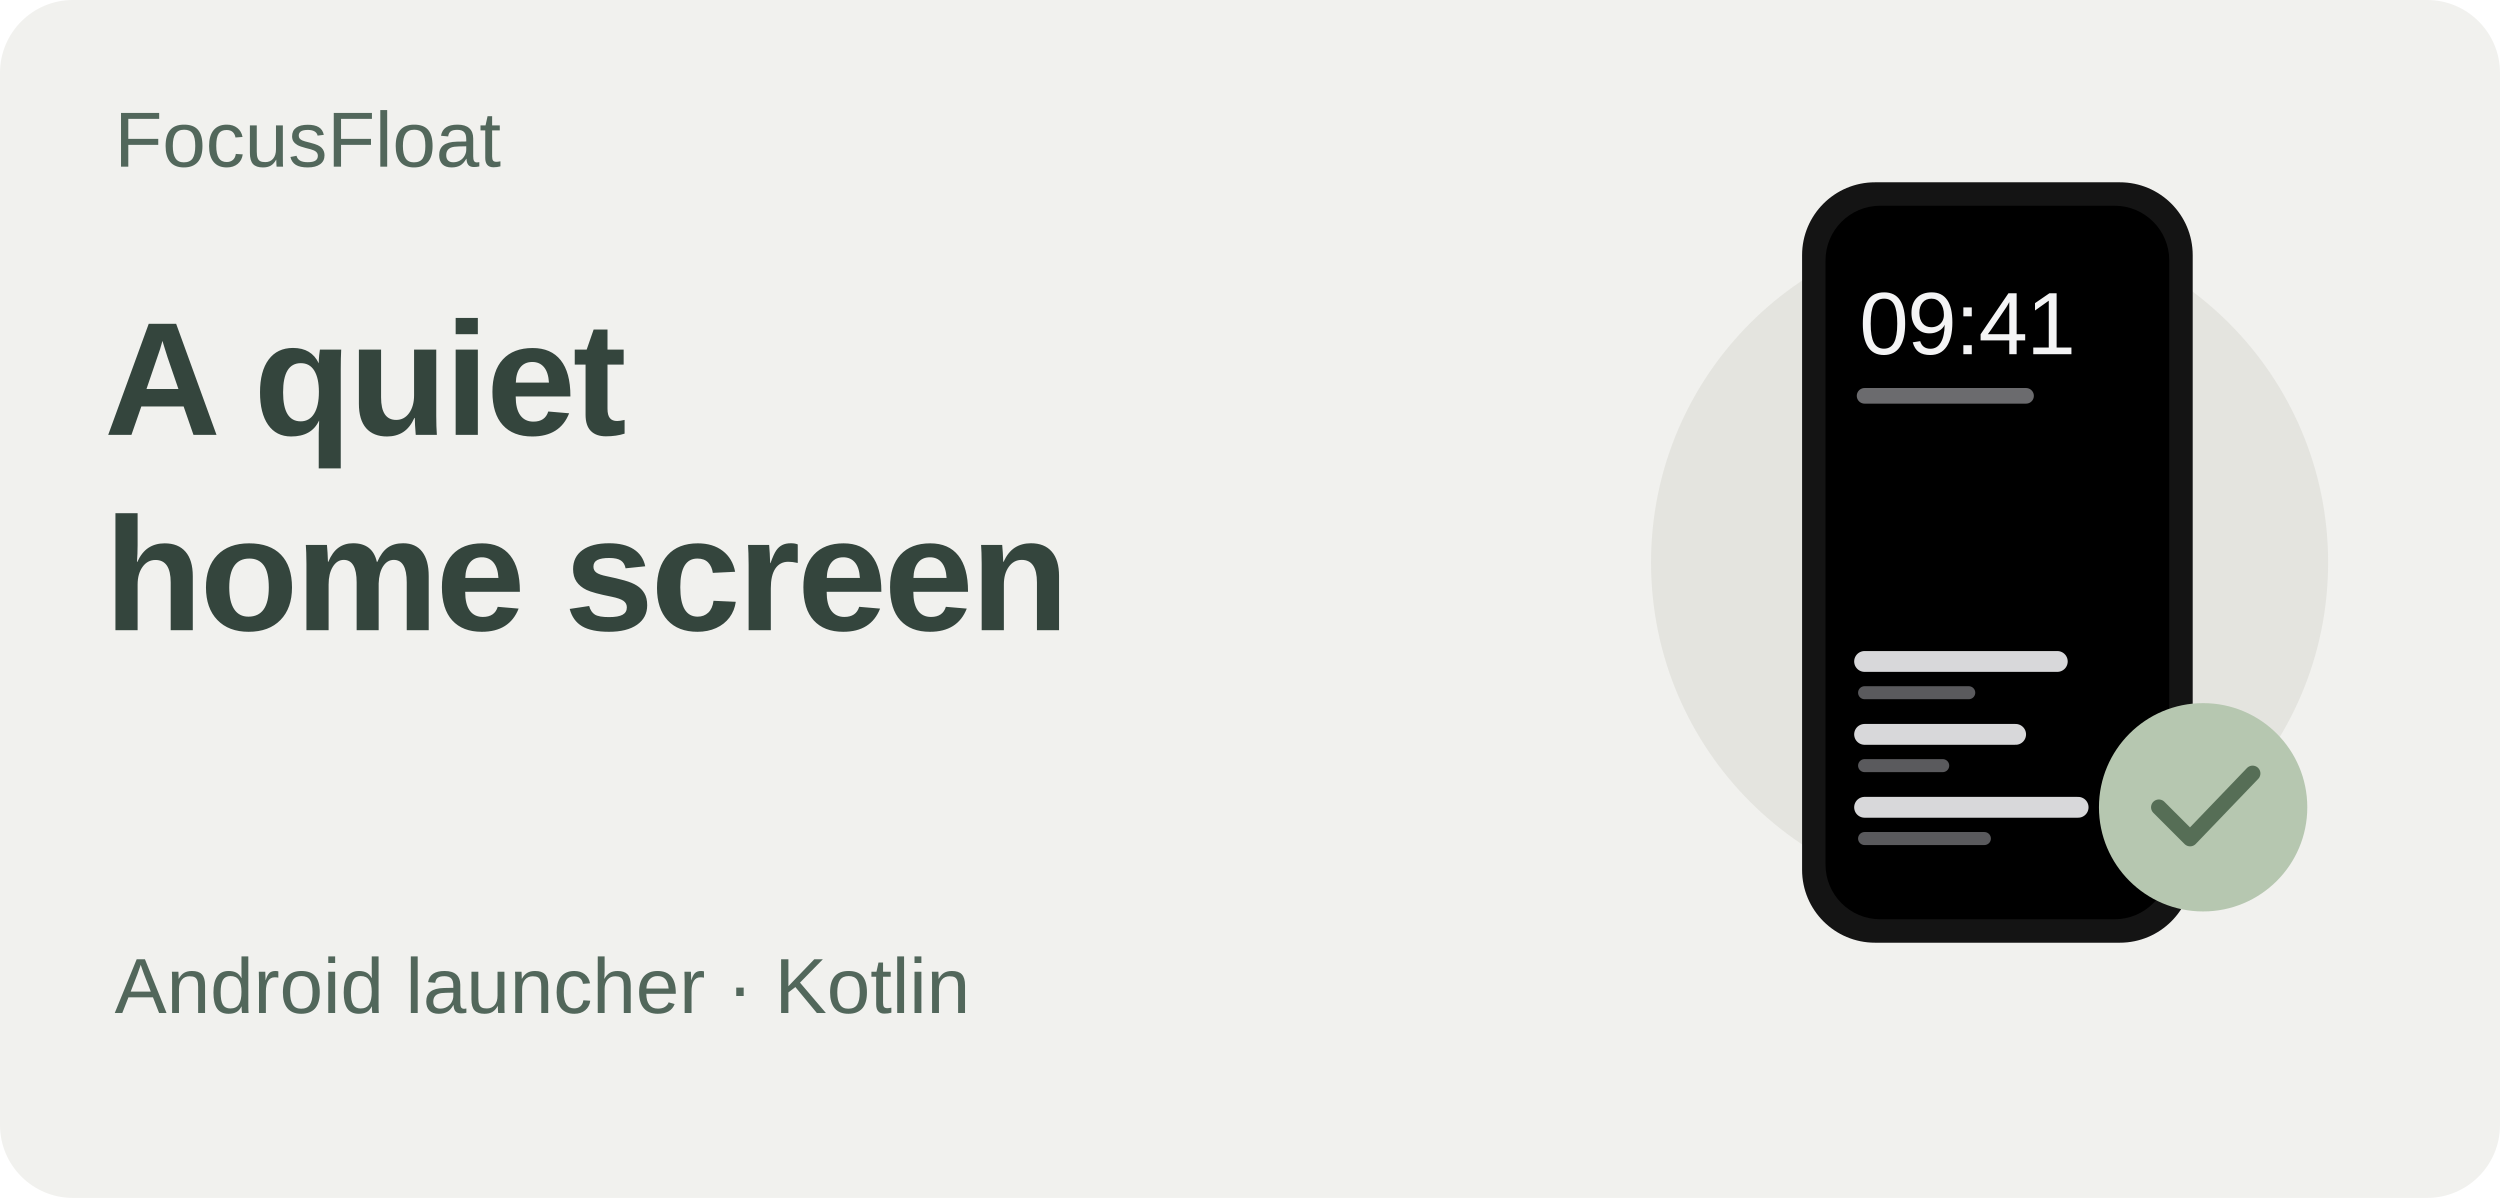
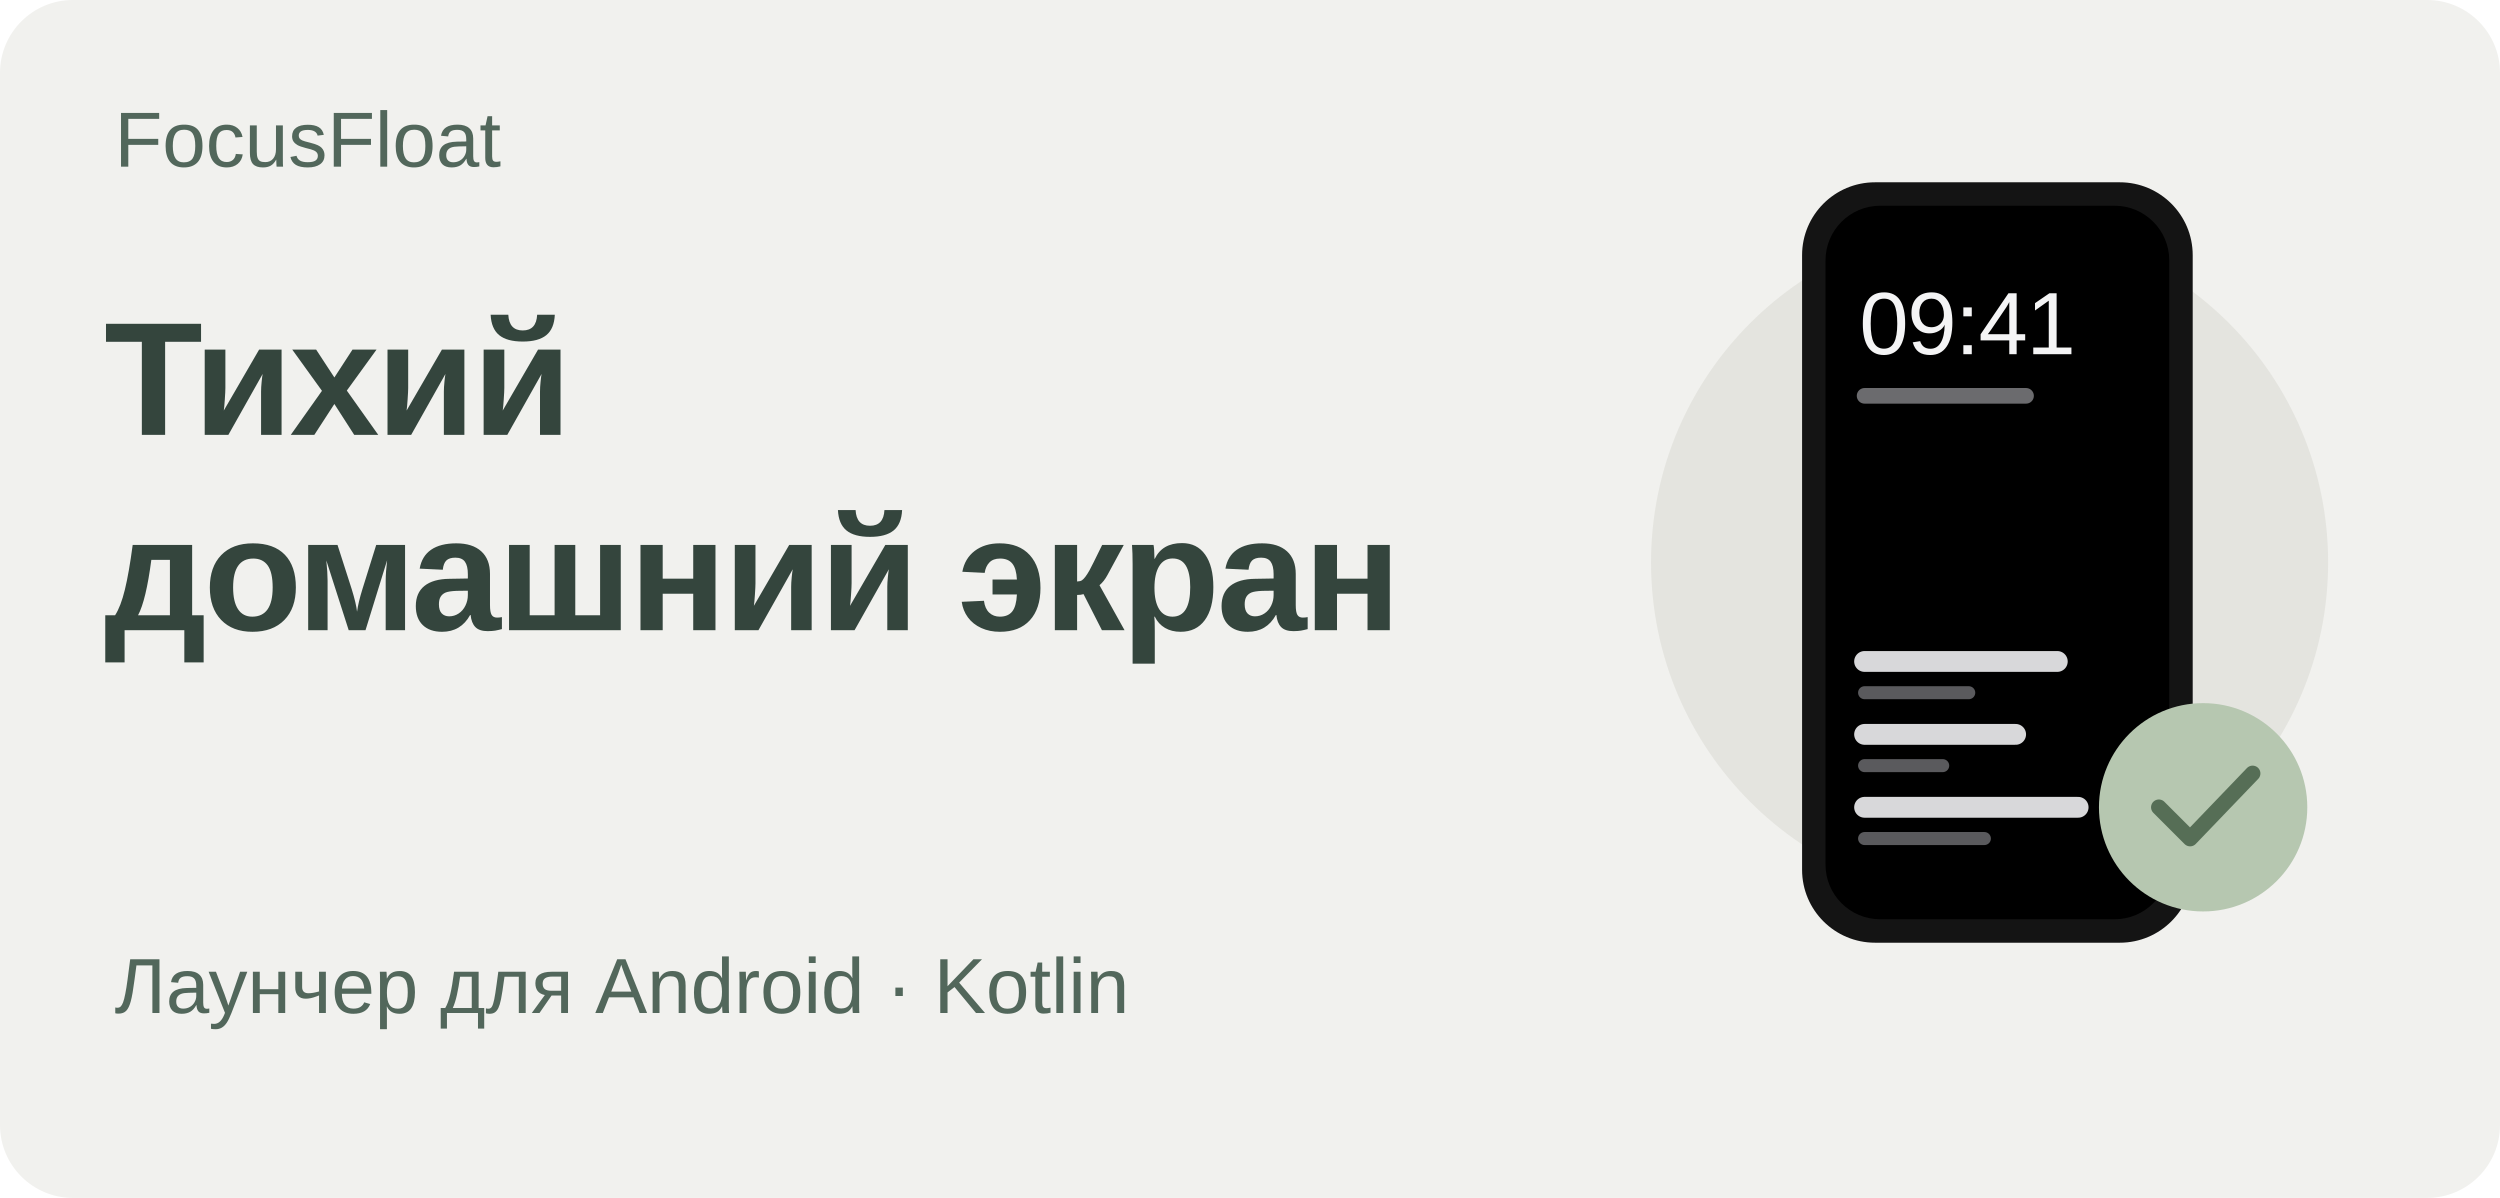
<svg xmlns="http://www.w3.org/2000/svg" width="960" height="460" viewBox="0 0 960 460" role="img" aria-labelledby="title description">
  <rect width="960" height="460" rx="28" fill="#f1f1ee" />
  <g font-family="-apple-system, BlinkMacSystemFont, 'Segoe UI', Arial, sans-serif">
    <text x="44" y="64" fill="#52675b" font-size="30">FocusFloat</text>
-     <text x="40" y="167" fill="#34453d" font-size="62" font-weight="650" letter-spacing="-1.2">A quiet</text>
-     <text x="40" y="242" fill="#34453d" font-size="62" font-weight="650" letter-spacing="-1.2">home screen</text>
-     <text x="44" y="389" fill="#52675b" font-size="30">Android launcher · Kotlin</text>
+     <text x="40" y="167" fill="#34453d" font-size="62" font-weight="650" letter-spacing="-1.2">Тихий</text>
+     <text x="40" y="242" fill="#34453d" font-size="62" font-weight="650" letter-spacing="-1.2">домашний экран</text>
+     <text x="44" y="389" fill="#52675b" font-size="30">Лаунчер для Android · Kotlin</text>
  </g>
  <g transform="translate(640 64)">
    <circle cx="124" cy="152" r="130" fill="#e4e4df" />
    <rect x="52" y="6" width="150" height="292" rx="28" fill="#141414" />
    <rect x="61" y="15" width="132" height="274" rx="21" fill="#000" />
    <text x="74" y="72" fill="#f4f4f5" font-family="-apple-system, BlinkMacSystemFont, 'Segoe UI', Arial, sans-serif" font-size="34" font-weight="300" letter-spacing="-0.5">09:41</text>
    <path d="M76 88h62" stroke="#6b6b6e" stroke-width="6" stroke-linecap="round" />
    <path d="M76 190h74M76 218h58M76 246h82" stroke="#d8d8da" stroke-width="8" stroke-linecap="round" />
    <path d="M76 202h40M76 230h30M76 258h46" stroke="#5a5a5d" stroke-width="5" stroke-linecap="round" />
    <circle cx="206" cy="246" r="40" fill="#b6c7b0" />
    <path d="m189 246 12 12 24-25" fill="none" stroke="#566e56" stroke-width="6" stroke-linecap="round" stroke-linejoin="round" />
  </g>
</svg>
